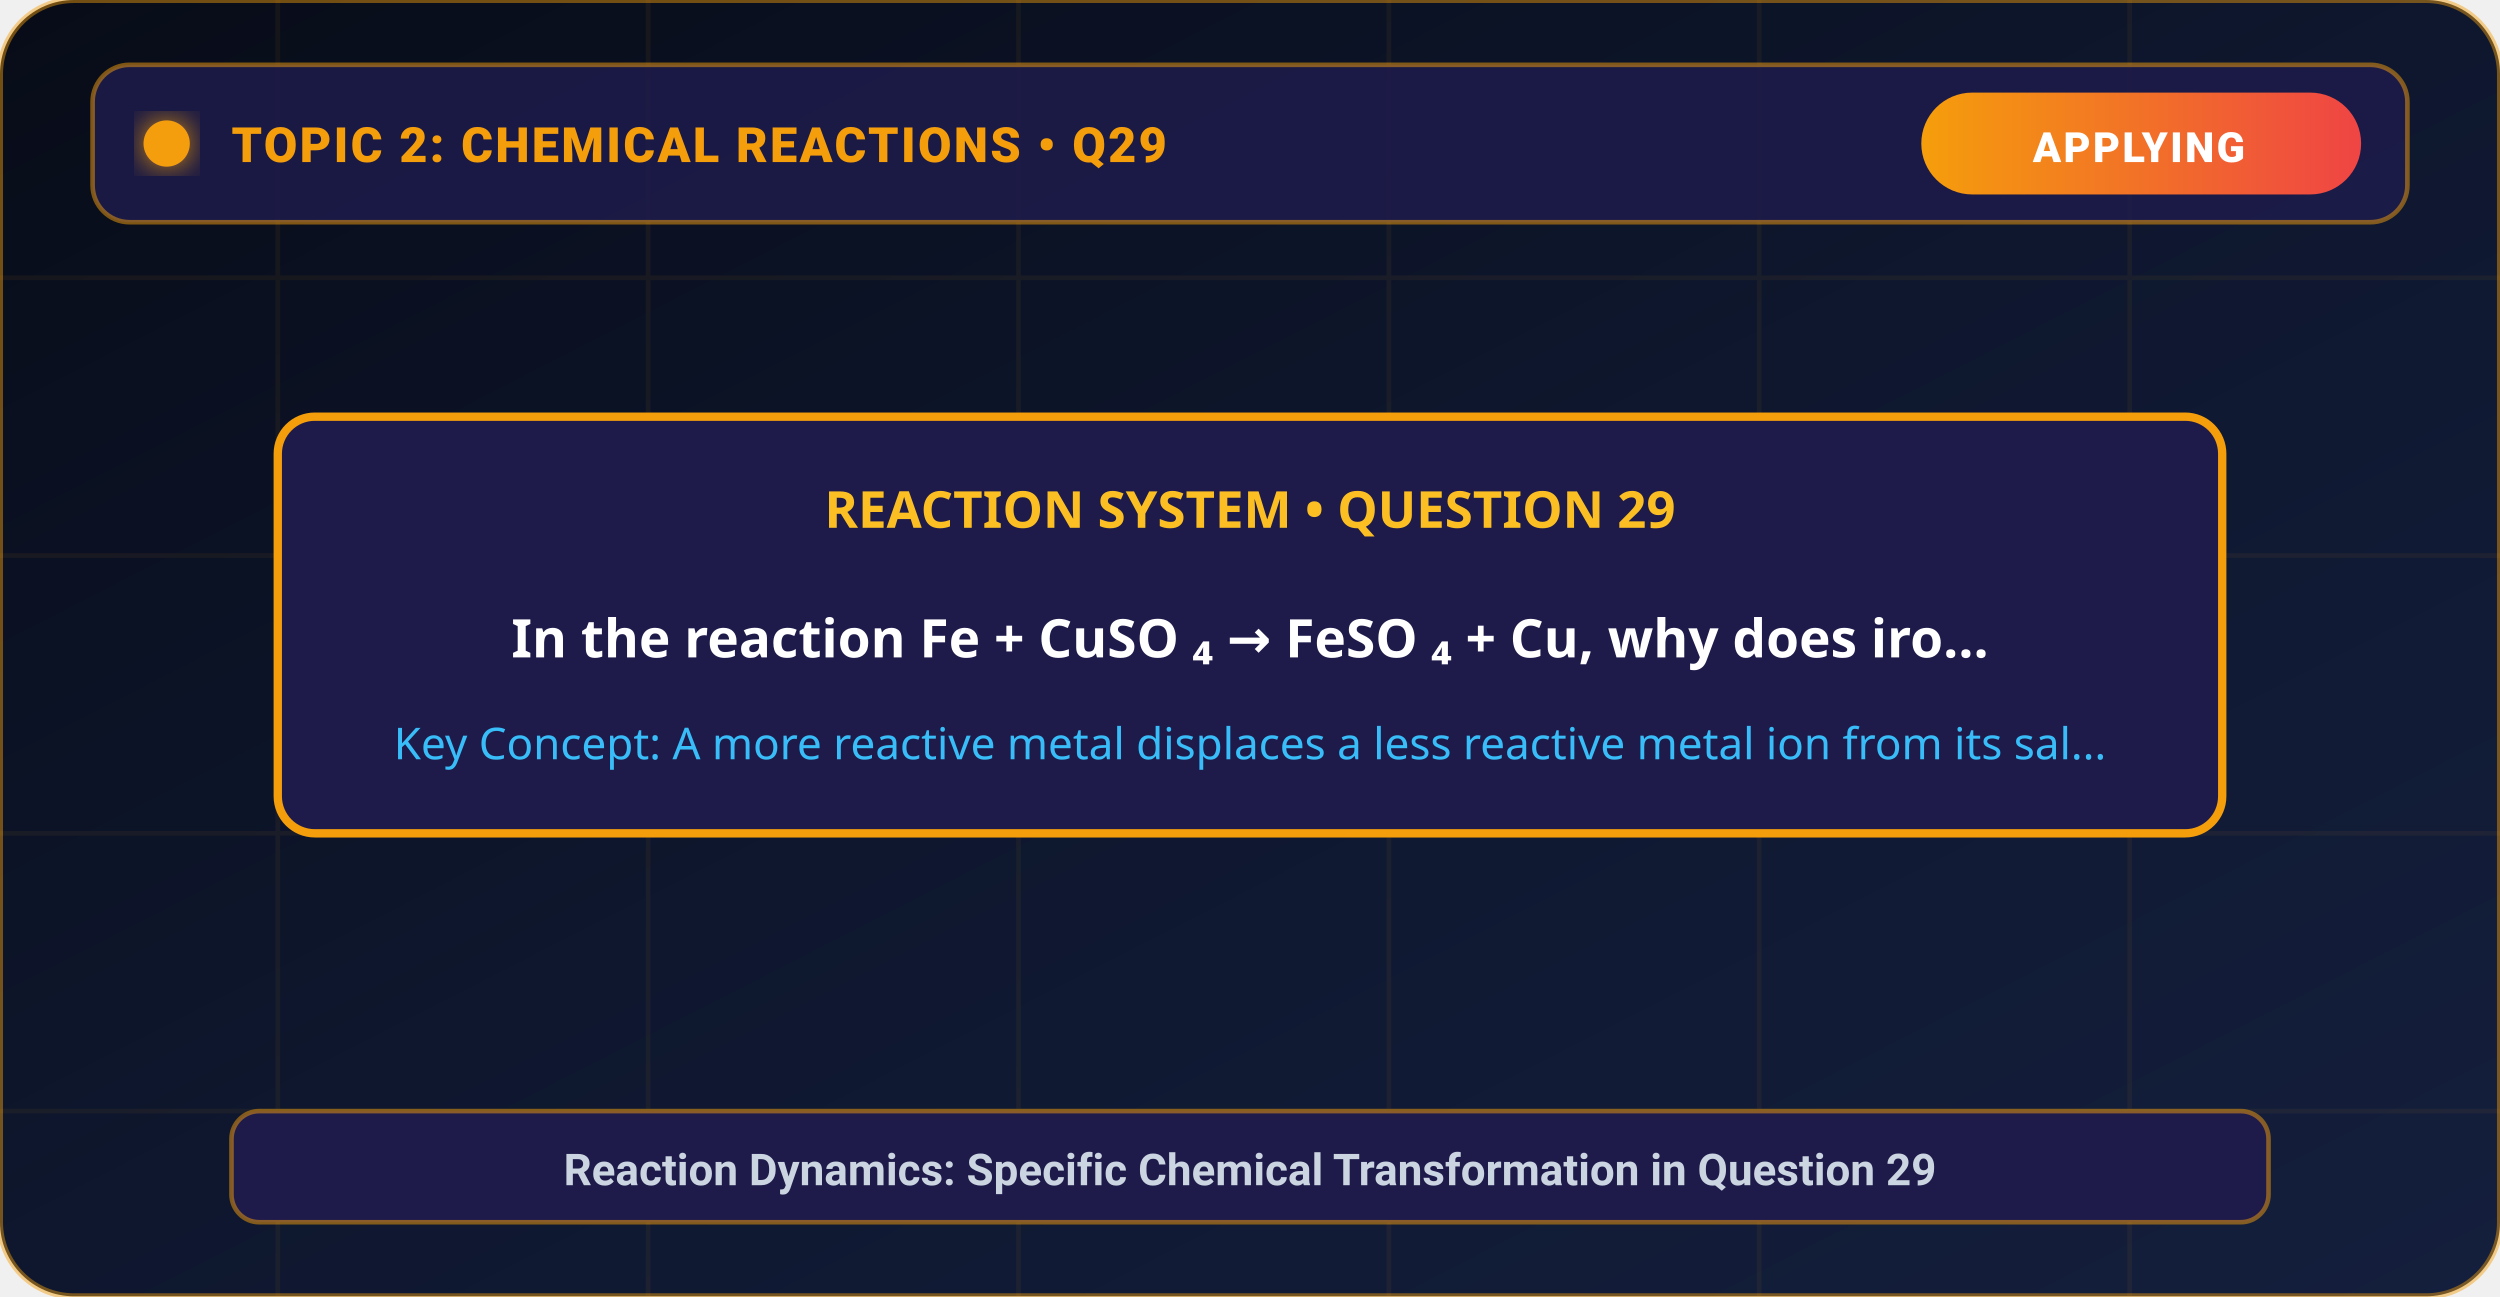
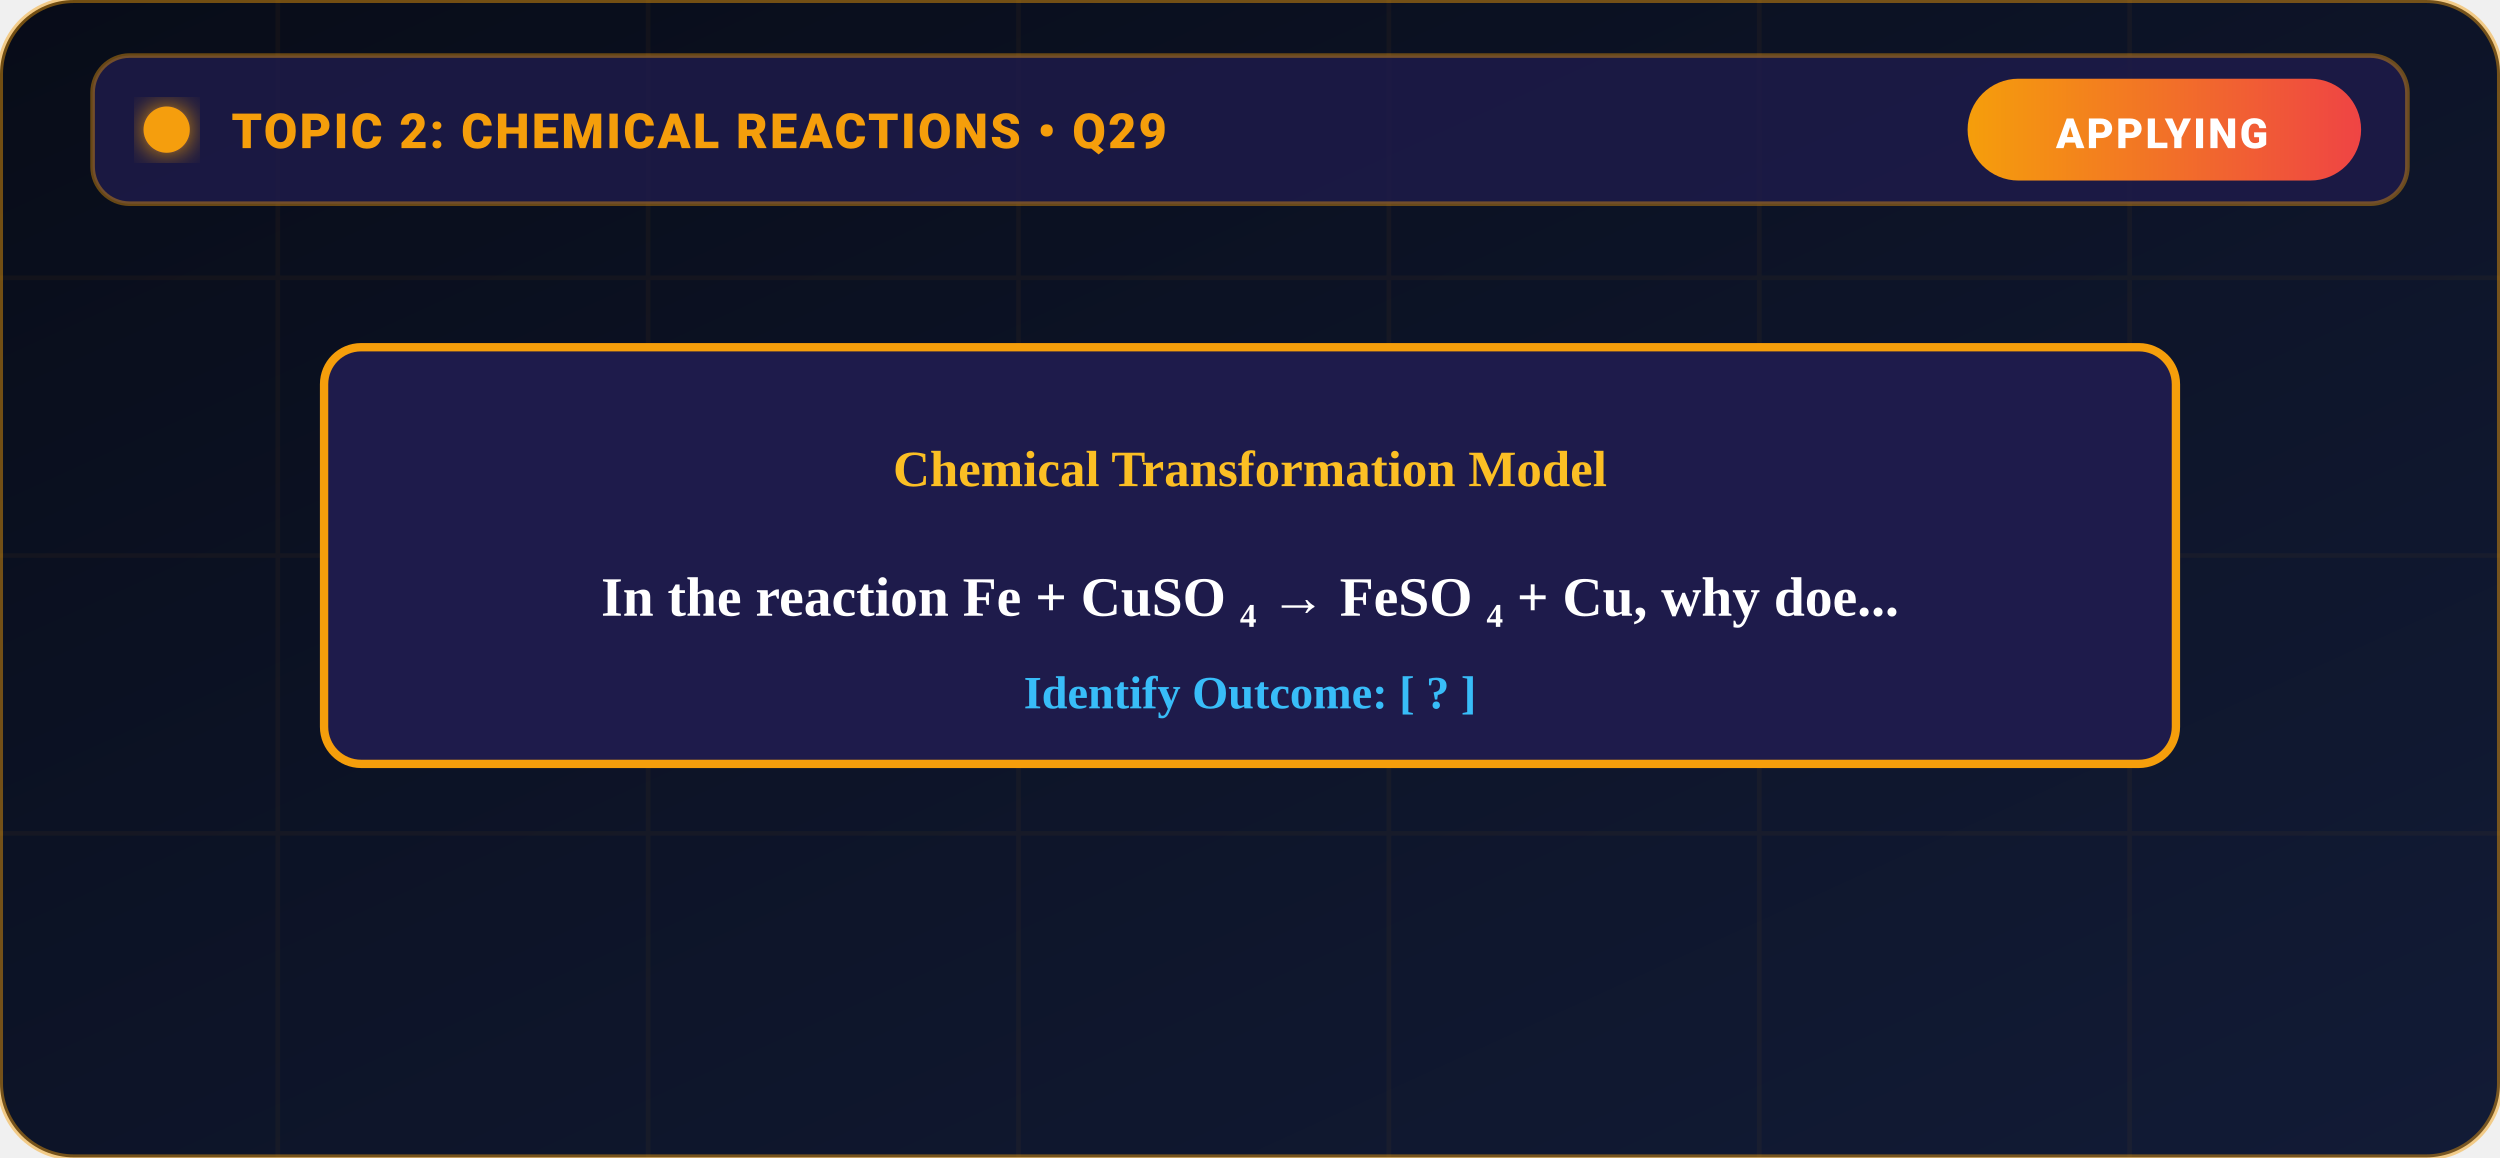
- <svg xmlns="http://www.w3.org/2000/svg" viewBox="0 0 540 280" width="100%" height="100%">
+ <svg xmlns="http://www.w3.org/2000/svg" viewBox="0 0 540 250" width="100%" height="100%">
  <defs>
    <linearGradient id="bgGrad_t2_29" x1="0%" y1="0%" x2="100%" y2="100%">
      <stop offset="0%" stop-color="#080c18" />
-       <stop offset="50%" stop-color="#0e172e" />
-       <stop offset="100%" stop-color="#141f3d" />
+       <stop offset="50%" stop-color="#0d1428" />
+       <stop offset="100%" stop-color="#121b36" />
    </linearGradient>
    <linearGradient id="primaryGrad_t2_29" x1="0%" y1="0%" x2="100%" y2="0%">
      <stop offset="0%" stop-color="#f59e0b" />
      <stop offset="100%" stop-color="#ef4444" />
    </linearGradient>
    <filter id="glow_t2_29" x="-20%" y="-20%" width="140%" height="140%">
-       <feGaussianBlur stdDeviation="3.5" result="blur" />
+       <feGaussianBlur stdDeviation="3" result="blur" />
      <feComposite in="SourceGraphic" in2="blur" operator="over" />
    </filter>
  </defs>
-   <rect width="540" height="280" rx="16" fill="url(#bgGrad_t2_29)" stroke="#f59e0b" stroke-width="1.3" stroke-opacity="0.45" />
-   <g opacity="0.06" stroke="#f59e0b" stroke-width="1">
-     <line x1="60" y1="0" x2="60" y2="280" />
-     <line x1="140" y1="0" x2="140" y2="280" />
-     <line x1="220" y1="0" x2="220" y2="280" />
-     <line x1="300" y1="0" x2="300" y2="280" />
-     <line x1="380" y1="0" x2="380" y2="280" />
-     <line x1="460" y1="0" x2="460" y2="280" />
+   <rect width="540" height="250" rx="16" fill="url(#bgGrad_t2_29)" stroke="#f59e0b" stroke-width="1.3" stroke-opacity="0.45" />
+   <g opacity="0.04" stroke="#f59e0b" stroke-width="1">
+     <line x1="60" y1="0" x2="60" y2="250" />
+     <line x1="140" y1="0" x2="140" y2="250" />
+     <line x1="220" y1="0" x2="220" y2="250" />
+     <line x1="300" y1="0" x2="300" y2="250" />
+     <line x1="380" y1="0" x2="380" y2="250" />
+     <line x1="460" y1="0" x2="460" y2="250" />
    <line x1="0" y1="60" x2="540" y2="60" />
    <line x1="0" y1="120" x2="540" y2="120" />
    <line x1="0" y1="180" x2="540" y2="180" />
-     <line x1="0" y1="240" x2="540" y2="240" />
  </g>
-   <rect x="20" y="14" width="500" height="34" rx="8" fill="#1e1b4b" fill-opacity="0.85" stroke="#f59e0b" stroke-width="1" stroke-opacity="0.5" />
-   <circle cx="36" cy="31" r="5" fill="#f59e0b" filter="url(#glow_t2_29)" />
-   <text x="50" y="35" fill="#f59e0b" font-family="'Segoe UI', Roboto, sans-serif" font-size="10.5" font-weight="900" letter-spacing="0.5">TOPIC 2: CHEMICAL REACTIONS • Q29</text>
-   <rect x="415" y="20" width="95" height="22" rx="11" fill="url(#primaryGrad_t2_29)" />
-   <text x="462" y="35" fill="#ffffff" font-family="'Segoe UI', Roboto, sans-serif" font-size="9" font-weight="900" text-anchor="middle" letter-spacing="0.5">APPLYING</text>
+   <rect x="20" y="12" width="500" height="32" rx="8" fill="#1e1b4b" fill-opacity="0.8" stroke="#f59e0b" stroke-width="1" stroke-opacity="0.4" />
+   <circle cx="36" cy="28" r="5" fill="#f59e0b" filter="url(#glow_t2_29)" />
+   <text x="50" y="32" fill="#f59e0b" font-family="'Segoe UI', Roboto, sans-serif" font-size="10.5" font-weight="900" letter-spacing="0.5">TOPIC 2: CHEMICAL REACTIONS • Q29</text>
+   <rect x="425" y="17" width="85" height="22" rx="11" fill="url(#primaryGrad_t2_29)" />
+   <text x="467" y="32" fill="#ffffff" font-family="'Segoe UI', Roboto, sans-serif" font-size="9" font-weight="900" text-anchor="middle" letter-spacing="0.5">APPLYING</text>
  <g transform="translate(0, 10)">
-     <g transform="translate(60, 80)">
-       <rect x="0" y="0" width="420" height="90" rx="8" fill="#1e1b4b" stroke="#f59e0b" stroke-width="1.8" />
-       <text x="210" y="24" fill="#fbbf24" font-family="sans-serif" font-size="11" font-weight="bold" text-anchor="middle">REACTION SYSTEM • QUESTION 29</text>
-       <text x="210" y="52" fill="#ffffff" font-family="sans-serif" font-size="11.5" font-weight="bold" text-anchor="middle">In the reaction Fe + CuSO ₄ → FeSO ₄ + Cu, why does iro...</text>
-       <text x="210" y="74" fill="#38bdf8" font-family="sans-serif" font-size="9.5" text-anchor="middle">Key Concept: A more reactive metal displaces a less reactive metal ion from its sal...</text>
+     <g transform="translate(70, 65)">
+       <rect x="0" y="0" width="400" height="90" rx="8" fill="#1e1b4b" stroke="#f59e0b" stroke-width="1.8" />
+       <text x="200" y="30" fill="#fbbf24" font-size="11" font-weight="bold" text-anchor="middle">Chemical Transformation Model</text>
+       <text x="200" y="58" fill="#ffffff" font-size="12" font-weight="bold" text-anchor="middle">In the reaction Fe + CuSO ₄ → FeSO ₄ + Cu, why doe...</text>
+       <text x="200" y="78" fill="#38bdf8" font-size="10" font-weight="bold" text-anchor="middle">Identify Outcome: [ ? ]</text>
    </g>
  </g>
-   <rect x="50" y="240" width="440" height="24" rx="6" fill="#1e1b4b" stroke="#f59e0b" stroke-width="1" stroke-opacity="0.5" />
-   <text x="270" y="256" fill="#cbd5e1" font-family="'Segoe UI', Roboto, sans-serif" font-size="9.5" font-weight="bold" text-anchor="middle">Reaction Dynamics: Specific Chemical Transformation in Question 29</text>
</svg>
